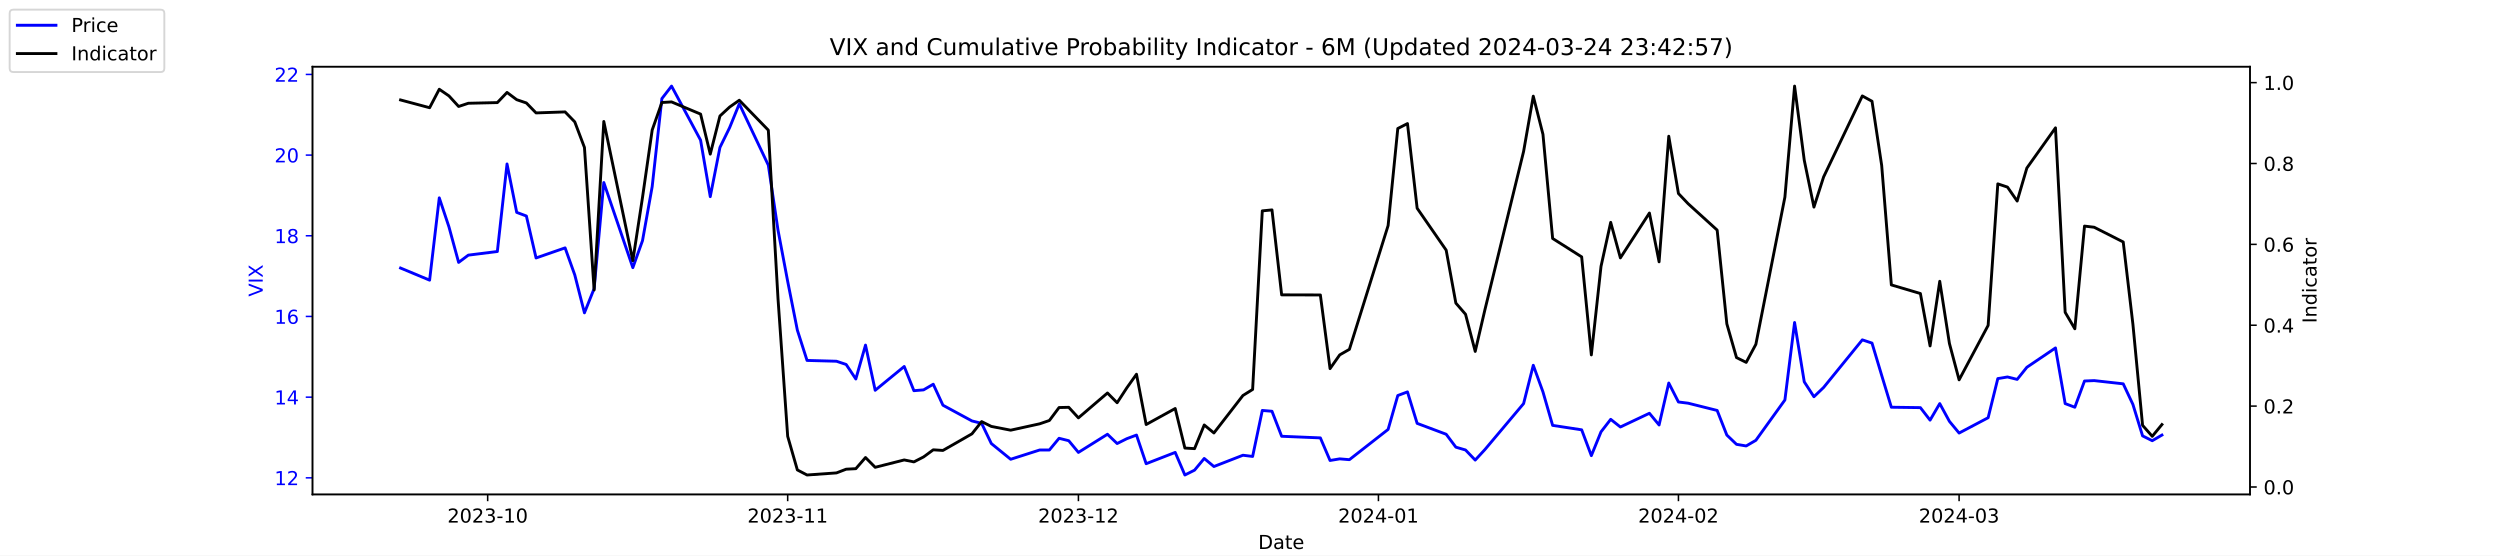
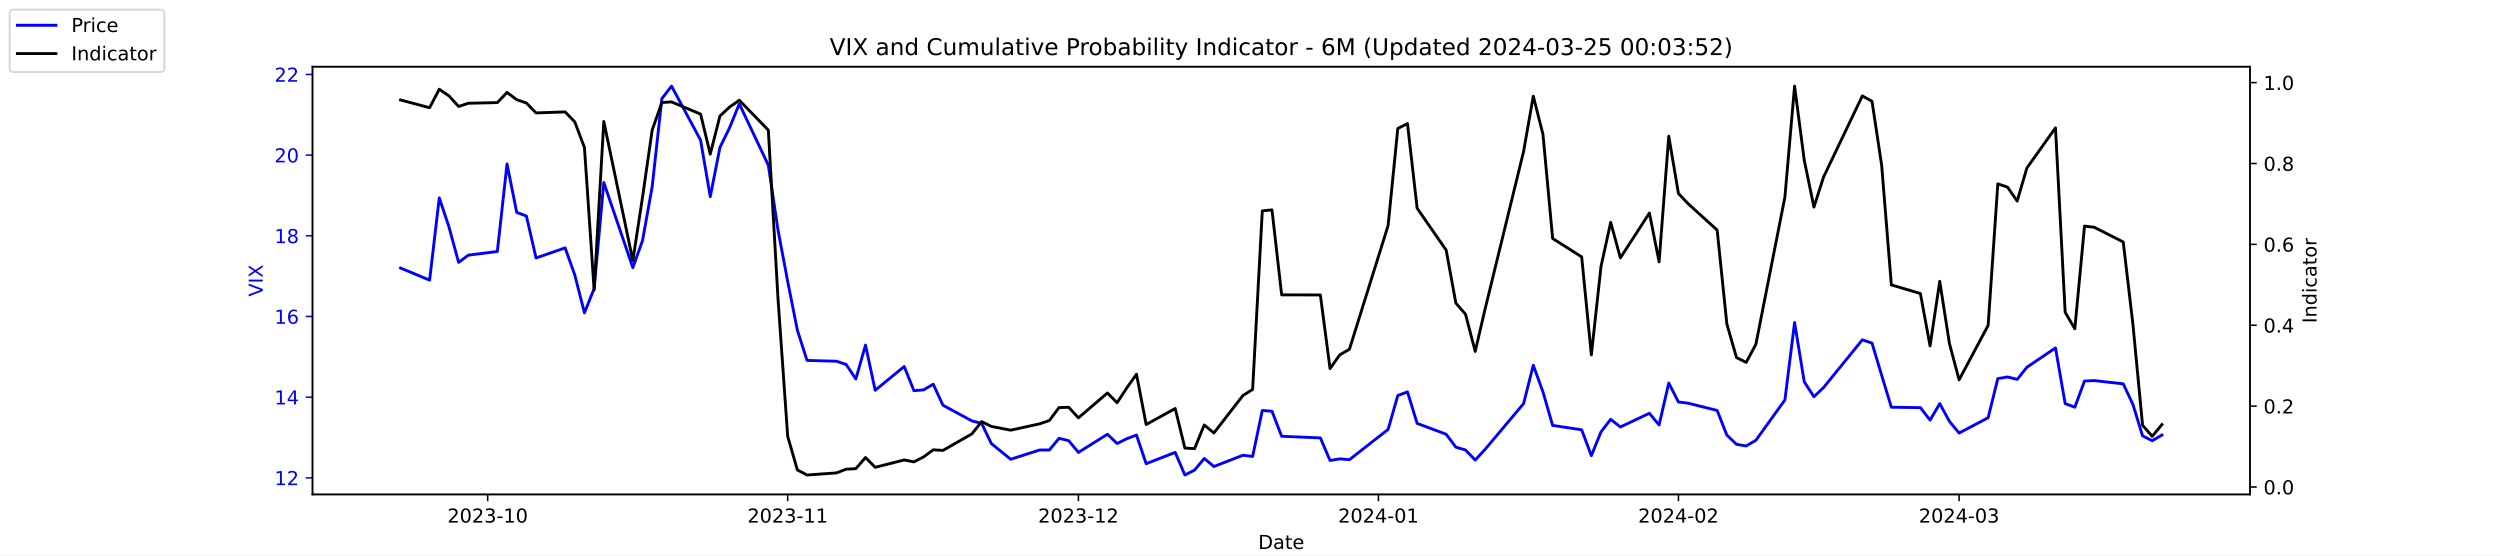
<svg xmlns="http://www.w3.org/2000/svg" xmlns:xlink="http://www.w3.org/1999/xlink" width="1296pt" height="288pt" viewBox="0 0 1296 288" version="1.1">
  <defs>
    <style type="text/css">*{stroke-linejoin: round; stroke-linecap: butt}</style>
  </defs>
  <g id="figure_1">
    <g id="patch_1">
      <path d="M 0 288  L 1296 288  L 1296 0  L 0 0  z " style="fill: #ffffff" />
    </g>
    <g id="axes_1">
      <g id="patch_2">
        <path d="M 162 256.32  L 1166.4 256.32  L 1166.4 34.56  L 162 34.56  z " style="fill: #ffffff" />
      </g>
      <g id="matplotlib.axis_1">
        <g id="xtick_1">
          <g id="line2d_1">
            <defs>
-               <path id="ma489d5a837" d="M 0 0  L 0 3.5  " style="stroke: #000000; stroke-width: 0.8" />
+               <path id="m8371f5a8a5" d="M 0 0  L 0 3.5  " style="stroke: #000000; stroke-width: 0.8" />
            </defs>
            <g>
-               <use xlink:href="#ma489d5a837" x="252.807" y="256.32" style="stroke: #000000; stroke-width: 0.8" />
+               <use xlink:href="#m8371f5a8a5" x="252.807" y="256.32" style="stroke: #000000; stroke-width: 0.8" />
            </g>
          </g>
          <g id="text_1">
            <g transform="translate(231.916 270.9184) scale(0.1 -0.1)">
              <defs>
                <path id="DejaVuSans-32" d="M 1228 531  L 3431 531  L 3431 0  L 469 0  L 469 531  Q 828 903 1448 1529  Q 2069 2156 2228 2338  Q 2531 2678 2651 2914  Q 2772 3150 2772 3378  Q 2772 3750 2511 3984  Q 2250 4219 1831 4219  Q 1534 4219 1204 4116  Q 875 4013 500 3803  L 500 4441  Q 881 4594 1212 4672  Q 1544 4750 1819 4750  Q 2544 4750 2975 4387  Q 3406 4025 3406 3419  Q 3406 3131 3298 2873  Q 3191 2616 2906 2266  Q 2828 2175 2409 1742  Q 1991 1309 1228 531  z " transform="scale(0.015625)" />
                <path id="DejaVuSans-30" d="M 2034 4250  Q 1547 4250 1301 3770  Q 1056 3291 1056 2328  Q 1056 1369 1301 889  Q 1547 409 2034 409  Q 2525 409 2770 889  Q 3016 1369 3016 2328  Q 3016 3291 2770 3770  Q 2525 4250 2034 4250  z M 2034 4750  Q 2819 4750 3233 4129  Q 3647 3509 3647 2328  Q 3647 1150 3233 529  Q 2819 -91 2034 -91  Q 1250 -91 836 529  Q 422 1150 422 2328  Q 422 3509 836 4129  Q 1250 4750 2034 4750  z " transform="scale(0.015625)" />
                <path id="DejaVuSans-33" d="M 2597 2516  Q 3050 2419 3304 2112  Q 3559 1806 3559 1356  Q 3559 666 3084 287  Q 2609 -91 1734 -91  Q 1441 -91 1130 -33  Q 819 25 488 141  L 488 750  Q 750 597 1062 519  Q 1375 441 1716 441  Q 2309 441 2620 675  Q 2931 909 2931 1356  Q 2931 1769 2642 2001  Q 2353 2234 1838 2234  L 1294 2234  L 1294 2753  L 1863 2753  Q 2328 2753 2575 2939  Q 2822 3125 2822 3475  Q 2822 3834 2567 4026  Q 2313 4219 1838 4219  Q 1578 4219 1281 4162  Q 984 4106 628 3988  L 628 4550  Q 988 4650 1302 4700  Q 1616 4750 1894 4750  Q 2613 4750 3031 4423  Q 3450 4097 3450 3541  Q 3450 3153 3228 2886  Q 3006 2619 2597 2516  z " transform="scale(0.015625)" />
                <path id="DejaVuSans-2d" d="M 313 2009  L 1997 2009  L 1997 1497  L 313 1497  L 313 2009  z " transform="scale(0.015625)" />
                <path id="DejaVuSans-31" d="M 794 531  L 1825 531  L 1825 4091  L 703 3866  L 703 4441  L 1819 4666  L 2450 4666  L 2450 531  L 3481 531  L 3481 0  L 794 0  L 794 531  z " transform="scale(0.015625)" />
              </defs>
              <use xlink:href="#DejaVuSans-32" />
              <use xlink:href="#DejaVuSans-30" x="63.623" />
              <use xlink:href="#DejaVuSans-32" x="127.246" />
              <use xlink:href="#DejaVuSans-33" x="190.869" />
              <use xlink:href="#DejaVuSans-2d" x="254.492" />
              <use xlink:href="#DejaVuSans-31" x="290.576" />
              <use xlink:href="#DejaVuSans-30" x="354.199" />
            </g>
          </g>
        </g>
        <g id="xtick_2">
          <g id="line2d_2">
            <g>
-               <use xlink:href="#ma489d5a837" x="408.334" y="256.32" style="stroke: #000000; stroke-width: 0.8" />
+               <use xlink:href="#m8371f5a8a5" x="408.334" y="256.32" style="stroke: #000000; stroke-width: 0.8" />
            </g>
          </g>
          <g id="text_2">
            <g transform="translate(387.4425 270.9184) scale(0.1 -0.1)">
              <use xlink:href="#DejaVuSans-32" />
              <use xlink:href="#DejaVuSans-30" x="63.623" />
              <use xlink:href="#DejaVuSans-32" x="127.246" />
              <use xlink:href="#DejaVuSans-33" x="190.869" />
              <use xlink:href="#DejaVuSans-2d" x="254.492" />
              <use xlink:href="#DejaVuSans-31" x="290.576" />
              <use xlink:href="#DejaVuSans-31" x="354.199" />
            </g>
          </g>
        </g>
        <g id="xtick_3">
          <g id="line2d_3">
            <g>
-               <use xlink:href="#ma489d5a837" x="559.052" y="256.32" style="stroke: #000000; stroke-width: 0.8" />
+               <use xlink:href="#m8371f5a8a5" x="559.052" y="256.32" style="stroke: #000000; stroke-width: 0.8" />
            </g>
          </g>
          <g id="text_3">
            <g transform="translate(538.161 270.9184) scale(0.1 -0.1)">
              <use xlink:href="#DejaVuSans-32" />
              <use xlink:href="#DejaVuSans-30" x="63.623" />
              <use xlink:href="#DejaVuSans-32" x="127.246" />
              <use xlink:href="#DejaVuSans-33" x="190.869" />
              <use xlink:href="#DejaVuSans-2d" x="254.492" />
              <use xlink:href="#DejaVuSans-31" x="290.576" />
              <use xlink:href="#DejaVuSans-32" x="354.199" />
            </g>
          </g>
        </g>
        <g id="xtick_4">
          <g id="line2d_4">
            <g>
-               <use xlink:href="#ma489d5a837" x="714.579" y="256.32" style="stroke: #000000; stroke-width: 0.8" />
+               <use xlink:href="#m8371f5a8a5" x="714.579" y="256.32" style="stroke: #000000; stroke-width: 0.8" />
            </g>
          </g>
          <g id="text_4">
            <g transform="translate(693.6875 270.9184) scale(0.1 -0.1)">
              <defs>
                <path id="DejaVuSans-34" d="M 2419 4116  L 825 1625  L 2419 1625  L 2419 4116  z M 2253 4666  L 3047 4666  L 3047 1625  L 3713 1625  L 3713 1100  L 3047 1100  L 3047 0  L 2419 0  L 2419 1100  L 313 1100  L 313 1709  L 2253 4666  z " transform="scale(0.015625)" />
              </defs>
              <use xlink:href="#DejaVuSans-32" />
              <use xlink:href="#DejaVuSans-30" x="63.623" />
              <use xlink:href="#DejaVuSans-32" x="127.246" />
              <use xlink:href="#DejaVuSans-34" x="190.869" />
              <use xlink:href="#DejaVuSans-2d" x="254.492" />
              <use xlink:href="#DejaVuSans-30" x="290.576" />
              <use xlink:href="#DejaVuSans-31" x="354.199" />
            </g>
          </g>
        </g>
        <g id="xtick_5">
          <g id="line2d_5">
            <g>
-               <use xlink:href="#ma489d5a837" x="870.105" y="256.32" style="stroke: #000000; stroke-width: 0.8" />
+               <use xlink:href="#m8371f5a8a5" x="870.105" y="256.32" style="stroke: #000000; stroke-width: 0.8" />
            </g>
          </g>
          <g id="text_5">
            <g transform="translate(849.2139 270.9184) scale(0.1 -0.1)">
              <use xlink:href="#DejaVuSans-32" />
              <use xlink:href="#DejaVuSans-30" x="63.623" />
              <use xlink:href="#DejaVuSans-32" x="127.246" />
              <use xlink:href="#DejaVuSans-34" x="190.869" />
              <use xlink:href="#DejaVuSans-2d" x="254.492" />
              <use xlink:href="#DejaVuSans-30" x="290.576" />
              <use xlink:href="#DejaVuSans-32" x="354.199" />
            </g>
          </g>
        </g>
        <g id="xtick_6">
          <g id="line2d_6">
            <g>
-               <use xlink:href="#ma489d5a837" x="1015.598" y="256.32" style="stroke: #000000; stroke-width: 0.8" />
+               <use xlink:href="#m8371f5a8a5" x="1015.598" y="256.32" style="stroke: #000000; stroke-width: 0.8" />
            </g>
          </g>
          <g id="text_6">
            <g transform="translate(994.7064 270.9184) scale(0.1 -0.1)">
              <use xlink:href="#DejaVuSans-32" />
              <use xlink:href="#DejaVuSans-30" x="63.623" />
              <use xlink:href="#DejaVuSans-32" x="127.246" />
              <use xlink:href="#DejaVuSans-34" x="190.869" />
              <use xlink:href="#DejaVuSans-2d" x="254.492" />
              <use xlink:href="#DejaVuSans-30" x="290.576" />
              <use xlink:href="#DejaVuSans-33" x="354.199" />
            </g>
          </g>
        </g>
        <g id="text_7">
          <g transform="translate(652.2492 284.5966) scale(0.1 -0.1)">
            <defs>
              <path id="DejaVuSans-44" d="M 1259 4147  L 1259 519  L 2022 519  Q 2988 519 3436 956  Q 3884 1394 3884 2338  Q 3884 3275 3436 3711  Q 2988 4147 2022 4147  L 1259 4147  z M 628 4666  L 1925 4666  Q 3281 4666 3915 4102  Q 4550 3538 4550 2338  Q 4550 1131 3912 565  Q 3275 0 1925 0  L 628 0  L 628 4666  z " transform="scale(0.015625)" />
              <path id="DejaVuSans-61" d="M 2194 1759  Q 1497 1759 1228 1600  Q 959 1441 959 1056  Q 959 750 1161 570  Q 1363 391 1709 391  Q 2188 391 2477 730  Q 2766 1069 2766 1631  L 2766 1759  L 2194 1759  z M 3341 1997  L 3341 0  L 2766 0  L 2766 531  Q 2569 213 2275 61  Q 1981 -91 1556 -91  Q 1019 -91 701 211  Q 384 513 384 1019  Q 384 1609 779 1909  Q 1175 2209 1959 2209  L 2766 2209  L 2766 2266  Q 2766 2663 2505 2880  Q 2244 3097 1772 3097  Q 1472 3097 1187 3025  Q 903 2953 641 2809  L 641 3341  Q 956 3463 1253 3523  Q 1550 3584 1831 3584  Q 2591 3584 2966 3190  Q 3341 2797 3341 1997  z " transform="scale(0.015625)" />
              <path id="DejaVuSans-74" d="M 1172 4494  L 1172 3500  L 2356 3500  L 2356 3053  L 1172 3053  L 1172 1153  Q 1172 725 1289 603  Q 1406 481 1766 481  L 2356 481  L 2356 0  L 1766 0  Q 1100 0 847 248  Q 594 497 594 1153  L 594 3053  L 172 3053  L 172 3500  L 594 3500  L 594 4494  L 1172 4494  z " transform="scale(0.015625)" />
              <path id="DejaVuSans-65" d="M 3597 1894  L 3597 1613  L 953 1613  Q 991 1019 1311 708  Q 1631 397 2203 397  Q 2534 397 2845 478  Q 3156 559 3463 722  L 3463 178  Q 3153 47 2828 -22  Q 2503 -91 2169 -91  Q 1331 -91 842 396  Q 353 884 353 1716  Q 353 2575 817 3079  Q 1281 3584 2069 3584  Q 2775 3584 3186 3129  Q 3597 2675 3597 1894  z M 3022 2063  Q 3016 2534 2758 2815  Q 2500 3097 2075 3097  Q 1594 3097 1305 2825  Q 1016 2553 972 2059  L 3022 2063  z " transform="scale(0.015625)" />
            </defs>
            <use xlink:href="#DejaVuSans-44" />
            <use xlink:href="#DejaVuSans-61" x="77.002" />
            <use xlink:href="#DejaVuSans-74" x="138.281" />
            <use xlink:href="#DejaVuSans-65" x="177.49" />
          </g>
        </g>
      </g>
      <g id="matplotlib.axis_2">
        <g id="ytick_1">
          <g id="line2d_7">
            <defs>
-               <path id="m2131fa9d70" d="M 0 0  L -3.5 0  " style="stroke: #0000ff; stroke-width: 0.8" />
+               <path id="m3c5d95ead1" d="M 0 0  L -3.5 0  " style="stroke: #0000ff; stroke-width: 0.8" />
            </defs>
            <g>
-               <use xlink:href="#m2131fa9d70" x="162" y="247.704" style="fill: #0000ff; stroke: #0000ff; stroke-width: 0.8" />
+               <use xlink:href="#m3c5d95ead1" x="162" y="247.704" style="fill: #0000ff; stroke: #0000ff; stroke-width: 0.8" />
            </g>
          </g>
          <g id="text_8">
            <g style="fill: #0000ff" transform="translate(142.275 251.5031) scale(0.1 -0.1)">
              <use xlink:href="#DejaVuSans-31" />
              <use xlink:href="#DejaVuSans-32" x="63.623" />
            </g>
          </g>
        </g>
        <g id="ytick_2">
          <g id="line2d_8">
            <g>
-               <use xlink:href="#m2131fa9d70" x="162" y="205.878" style="fill: #0000ff; stroke: #0000ff; stroke-width: 0.8" />
+               <use xlink:href="#m3c5d95ead1" x="162" y="205.878" style="fill: #0000ff; stroke: #0000ff; stroke-width: 0.8" />
            </g>
          </g>
          <g id="text_9">
            <g style="fill: #0000ff" transform="translate(142.275 209.6774) scale(0.1 -0.1)">
              <use xlink:href="#DejaVuSans-31" />
              <use xlink:href="#DejaVuSans-34" x="63.623" />
            </g>
          </g>
        </g>
        <g id="ytick_3">
          <g id="line2d_9">
            <g>
-               <use xlink:href="#m2131fa9d70" x="162" y="164.052" style="fill: #0000ff; stroke: #0000ff; stroke-width: 0.8" />
+               <use xlink:href="#m3c5d95ead1" x="162" y="164.052" style="fill: #0000ff; stroke: #0000ff; stroke-width: 0.8" />
            </g>
          </g>
          <g id="text_10">
            <g style="fill: #0000ff" transform="translate(142.275 167.8517) scale(0.1 -0.1)">
              <defs>
                <path id="DejaVuSans-36" d="M 2113 2584  Q 1688 2584 1439 2293  Q 1191 2003 1191 1497  Q 1191 994 1439 701  Q 1688 409 2113 409  Q 2538 409 2786 701  Q 3034 994 3034 1497  Q 3034 2003 2786 2293  Q 2538 2584 2113 2584  z M 3366 4563  L 3366 3988  Q 3128 4100 2886 4159  Q 2644 4219 2406 4219  Q 1781 4219 1451 3797  Q 1122 3375 1075 2522  Q 1259 2794 1537 2939  Q 1816 3084 2150 3084  Q 2853 3084 3261 2657  Q 3669 2231 3669 1497  Q 3669 778 3244 343  Q 2819 -91 2113 -91  Q 1303 -91 875 529  Q 447 1150 447 2328  Q 447 3434 972 4092  Q 1497 4750 2381 4750  Q 2619 4750 2861 4703  Q 3103 4656 3366 4563  z " transform="scale(0.015625)" />
              </defs>
              <use xlink:href="#DejaVuSans-31" />
              <use xlink:href="#DejaVuSans-36" x="63.623" />
            </g>
          </g>
        </g>
        <g id="ytick_4">
          <g id="line2d_10">
            <g>
-               <use xlink:href="#m2131fa9d70" x="162" y="122.227" style="fill: #0000ff; stroke: #0000ff; stroke-width: 0.8" />
+               <use xlink:href="#m3c5d95ead1" x="162" y="122.227" style="fill: #0000ff; stroke: #0000ff; stroke-width: 0.8" />
            </g>
          </g>
          <g id="text_11">
            <g style="fill: #0000ff" transform="translate(142.275 126.0259) scale(0.1 -0.1)">
              <defs>
                <path id="DejaVuSans-38" d="M 2034 2216  Q 1584 2216 1326 1975  Q 1069 1734 1069 1313  Q 1069 891 1326 650  Q 1584 409 2034 409  Q 2484 409 2743 651  Q 3003 894 3003 1313  Q 3003 1734 2745 1975  Q 2488 2216 2034 2216  z M 1403 2484  Q 997 2584 770 2862  Q 544 3141 544 3541  Q 544 4100 942 4425  Q 1341 4750 2034 4750  Q 2731 4750 3128 4425  Q 3525 4100 3525 3541  Q 3525 3141 3298 2862  Q 3072 2584 2669 2484  Q 3125 2378 3379 2068  Q 3634 1759 3634 1313  Q 3634 634 3220 271  Q 2806 -91 2034 -91  Q 1263 -91 848 271  Q 434 634 434 1313  Q 434 1759 690 2068  Q 947 2378 1403 2484  z M 1172 3481  Q 1172 3119 1398 2916  Q 1625 2713 2034 2713  Q 2441 2713 2670 2916  Q 2900 3119 2900 3481  Q 2900 3844 2670 4047  Q 2441 4250 2034 4250  Q 1625 4250 1398 4047  Q 1172 3844 1172 3481  z " transform="scale(0.015625)" />
              </defs>
              <use xlink:href="#DejaVuSans-31" />
              <use xlink:href="#DejaVuSans-38" x="63.623" />
            </g>
          </g>
        </g>
        <g id="ytick_5">
          <g id="line2d_11">
            <g>
-               <use xlink:href="#m2131fa9d70" x="162" y="80.401" style="fill: #0000ff; stroke: #0000ff; stroke-width: 0.8" />
+               <use xlink:href="#m3c5d95ead1" x="162" y="80.401" style="fill: #0000ff; stroke: #0000ff; stroke-width: 0.8" />
            </g>
          </g>
          <g id="text_12">
            <g style="fill: #0000ff" transform="translate(142.275 84.2002) scale(0.1 -0.1)">
              <use xlink:href="#DejaVuSans-32" />
              <use xlink:href="#DejaVuSans-30" x="63.623" />
            </g>
          </g>
        </g>
        <g id="ytick_6">
          <g id="line2d_12">
            <g>
-               <use xlink:href="#m2131fa9d70" x="162" y="38.575" style="fill: #0000ff; stroke: #0000ff; stroke-width: 0.8" />
+               <use xlink:href="#m3c5d95ead1" x="162" y="38.575" style="fill: #0000ff; stroke: #0000ff; stroke-width: 0.8" />
            </g>
          </g>
          <g id="text_13">
            <g style="fill: #0000ff" transform="translate(142.275 42.37447) scale(0.1 -0.1)">
              <use xlink:href="#DejaVuSans-32" />
              <use xlink:href="#DejaVuSans-32" x="63.623" />
            </g>
          </g>
        </g>
        <g id="text_14">
          <g style="fill: #0000ff" transform="translate(136.1953 153.7603) rotate(-90) scale(0.1 -0.1)">
            <defs>
              <path id="DejaVuSans-56" d="M 1831 0  L 50 4666  L 709 4666  L 2188 738  L 3669 4666  L 4325 4666  L 2547 0  L 1831 0  z " transform="scale(0.015625)" />
              <path id="DejaVuSans-49" d="M 628 4666  L 1259 4666  L 1259 0  L 628 0  L 628 4666  z " transform="scale(0.015625)" />
              <path id="DejaVuSans-58" d="M 403 4666  L 1081 4666  L 2241 2931  L 3406 4666  L 4084 4666  L 2584 2425  L 4184 0  L 3506 0  L 2194 1984  L 872 0  L 191 0  L 1856 2491  L 403 4666  z " transform="scale(0.015625)" />
            </defs>
            <use xlink:href="#DejaVuSans-56" />
            <use xlink:href="#DejaVuSans-49" x="68.408" />
            <use xlink:href="#DejaVuSans-58" x="97.9" />
          </g>
        </g>
      </g>
      <g id="line2d_13">
-         <path d="M 207.655 138.957  L 222.705 145.231  L 227.722 102.569  L 232.739 117.626  L 237.756 136.029  L 242.773 132.265  L 257.824 130.383  L 262.841 85.002  L 267.858 110.097  L 272.875 111.979  L 277.892 133.729  L 292.943 128.501  L 297.96 142.512  L 302.977 162.17  L 307.994 149.623  L 313.011 94.622  L 328.062 138.748  L 333.079 124.736  L 338.096 96.713  L 343.113 51.123  L 348.13 44.64  L 363.181 72.663  L 368.198 101.941  L 373.215 76.428  L 378.232 66.18  L 383.249 53.842  L 398.3 85.629  L 403.317 119.299  L 408.334 145.858  L 413.351 171.163  L 418.368 186.847  L 433.628 187.266  L 438.645 188.939  L 443.662 196.467  L 448.679 178.901  L 453.696 202.323  L 468.747 189.984  L 473.764 202.532  L 478.781 202.114  L 483.798 199.186  L 488.815 210.061  L 503.866 218.217  L 508.883 219.472  L 513.9 229.928  L 523.934 238.084  L 538.984 233.274  L 544.001 233.274  L 549.018 227.209  L 554.035 228.464  L 559.052 234.529  L 574.103 225.118  L 579.12 229.928  L 584.137 227.418  L 589.154 225.536  L 594.171 240.384  L 609.222 234.529  L 614.239 246.24  L 619.256 243.73  L 624.273 237.666  L 629.29 241.848  L 644.341 235.993  L 649.358 236.62  L 654.375 212.779  L 659.392 213.198  L 664.409 226.164  L 684.477 227  L 689.494 238.711  L 694.511 237.875  L 699.528 238.293  L 719.596 222.608  L 724.613 205.042  L 729.63 203.159  L 734.647 219.472  L 749.698 225.118  L 754.715 231.81  L 759.732 233.274  L 764.749 238.502  L 769.766 233.065  L 789.834 209.224  L 794.851 189.357  L 799.868 203.159  L 804.885 220.517  L 819.936 222.818  L 824.952 236.202  L 829.969 223.863  L 834.986 217.38  L 840.003 221.354  L 855.054 214.243  L 860.071 220.308  L 865.088 198.559  L 870.105 208.388  L 875.122 209.015  L 890.173 212.779  L 895.19 225.536  L 900.207 230.346  L 905.224 231.183  L 910.241 228.255  L 925.292 207.342  L 930.309 167.189  L 935.326 197.931  L 940.343 205.669  L 945.36 200.859  L 965.428 176.182  L 970.445 177.855  L 975.462 194.585  L 980.479 211.106  L 995.53 211.316  L 1000.547 217.798  L 1005.564 209.224  L 1010.581 218.426  L 1015.598 224.491  L 1030.649 216.544  L 1035.666 196.258  L 1040.683 195.422  L 1045.7 196.677  L 1050.717 190.403  L 1065.559 180.364  L 1070.576 209.224  L 1075.593 211.106  L 1080.61 197.513  L 1085.627 197.304  L 1100.678 198.977  L 1105.695 209.642  L 1110.711 225.955  L 1115.728 228.464  L 1120.745 225.536  " clip-path="url(#pd2bba15821)" style="fill: none; stroke: #0000ff; stroke-width: 1.5; stroke-linecap: square" />
+         <path d="M 207.655 138.957  L 222.705 145.231  L 227.722 102.569  L 232.739 117.626  L 237.756 136.029  L 242.773 132.265  L 257.824 130.383  L 262.841 85.002  L 267.858 110.097  L 272.875 111.979  L 277.892 133.729  L 292.943 128.501  L 297.96 142.512  L 302.977 162.17  L 307.994 149.623  L 313.011 94.622  L 328.062 138.748  L 333.079 124.736  L 338.096 96.713  L 343.113 51.123  L 348.13 44.64  L 363.181 72.663  L 368.198 101.941  L 373.215 76.428  L 378.232 66.18  L 383.249 53.842  L 398.3 85.629  L 403.317 119.299  L 408.334 145.858  L 413.351 171.163  L 418.368 186.847  L 433.628 187.266  L 438.645 188.939  L 443.662 196.467  L 448.679 178.901  L 453.696 202.323  L 468.747 189.984  L 473.764 202.532  L 478.781 202.114  L 483.798 199.186  L 488.815 210.061  L 503.866 218.217  L 508.883 219.472  L 513.9 229.928  L 523.934 238.084  L 538.984 233.274  L 544.001 233.274  L 549.018 227.209  L 554.035 228.464  L 559.052 234.529  L 574.103 225.118  L 579.12 229.928  L 584.137 227.418  L 589.154 225.536  L 594.171 240.384  L 609.222 234.529  L 614.239 246.24  L 619.256 243.73  L 624.273 237.666  L 629.29 241.848  L 644.341 235.993  L 649.358 236.62  L 654.375 212.779  L 659.392 213.198  L 664.409 226.164  L 684.477 227  L 689.494 238.711  L 694.511 237.875  L 699.528 238.293  L 719.596 222.608  L 724.613 205.042  L 729.63 203.159  L 734.647 219.472  L 749.698 225.118  L 754.715 231.81  L 759.732 233.274  L 764.749 238.502  L 769.766 233.065  L 789.834 209.224  L 794.851 189.357  L 799.868 203.159  L 804.885 220.517  L 819.936 222.818  L 824.952 236.202  L 829.969 223.863  L 834.986 217.38  L 840.003 221.354  L 855.054 214.243  L 860.071 220.308  L 865.088 198.559  L 870.105 208.388  L 875.122 209.015  L 890.173 212.779  L 895.19 225.536  L 900.207 230.346  L 905.224 231.183  L 910.241 228.255  L 925.292 207.342  L 930.309 167.189  L 935.326 197.931  L 940.343 205.669  L 945.36 200.859  L 965.428 176.182  L 970.445 177.855  L 975.462 194.585  L 980.479 211.106  L 995.53 211.316  L 1000.547 217.798  L 1005.564 209.224  L 1010.581 218.426  L 1015.598 224.491  L 1030.649 216.544  L 1035.666 196.258  L 1040.683 195.422  L 1045.7 196.677  L 1050.717 190.403  L 1065.559 180.364  L 1070.576 209.224  L 1075.593 211.106  L 1080.61 197.513  L 1085.627 197.304  L 1100.678 198.977  L 1105.695 209.642  L 1110.711 225.955  L 1115.728 228.464  L 1120.745 225.536  " clip-path="url(#p4cd36e5f36)" style="fill: none; stroke: #0000ff; stroke-width: 1.5; stroke-linecap: square" />
      </g>
      <g id="patch_3">
        <path d="M 162 256.32  L 162 34.56  " style="fill: none; stroke: #000000; stroke-width: 0.8; stroke-linejoin: miter; stroke-linecap: square" />
      </g>
      <g id="patch_4">
        <path d="M 1166.4 256.32  L 1166.4 34.56  " style="fill: none; stroke: #000000; stroke-width: 0.8; stroke-linejoin: miter; stroke-linecap: square" />
      </g>
      <g id="patch_5">
        <path d="M 162 256.32  L 1166.4 256.32  " style="fill: none; stroke: #000000; stroke-width: 0.8; stroke-linejoin: miter; stroke-linecap: square" />
      </g>
      <g id="patch_6">
        <path d="M 162 34.56  L 1166.4 34.56  " style="fill: none; stroke: #000000; stroke-width: 0.8; stroke-linejoin: miter; stroke-linecap: square" />
      </g>
    </g>
    <g id="axes_2">
      <g id="matplotlib.axis_3">
        <g id="ytick_7">
          <g id="line2d_14">
            <defs>
-               <path id="m370fd6bd07" d="M 0 0  L 3.5 0  " style="stroke: #000000; stroke-width: 0.8" />
+               <path id="m3f6738fbfe" d="M 0 0  L 3.5 0  " style="stroke: #000000; stroke-width: 0.8" />
            </defs>
            <g>
-               <use xlink:href="#m370fd6bd07" x="1166.4" y="252.461" style="stroke: #000000; stroke-width: 0.8" />
+               <use xlink:href="#m3f6738fbfe" x="1166.4" y="252.461" style="stroke: #000000; stroke-width: 0.8" />
            </g>
          </g>
          <g id="text_15">
            <g transform="translate(1173.4 256.2606) scale(0.1 -0.1)">
              <defs>
                <path id="DejaVuSans-2e" d="M 684 794  L 1344 794  L 1344 0  L 684 0  L 684 794  z " transform="scale(0.015625)" />
              </defs>
              <use xlink:href="#DejaVuSans-30" />
              <use xlink:href="#DejaVuSans-2e" x="63.623" />
              <use xlink:href="#DejaVuSans-30" x="95.41" />
            </g>
          </g>
        </g>
        <g id="ytick_8">
          <g id="line2d_15">
            <g>
-               <use xlink:href="#m370fd6bd07" x="1166.4" y="210.535" style="stroke: #000000; stroke-width: 0.8" />
+               <use xlink:href="#m3f6738fbfe" x="1166.4" y="210.535" style="stroke: #000000; stroke-width: 0.8" />
            </g>
          </g>
          <g id="text_16">
            <g transform="translate(1173.4 214.3337) scale(0.1 -0.1)">
              <use xlink:href="#DejaVuSans-30" />
              <use xlink:href="#DejaVuSans-2e" x="63.623" />
              <use xlink:href="#DejaVuSans-32" x="95.41" />
            </g>
          </g>
        </g>
        <g id="ytick_9">
          <g id="line2d_16">
            <g>
-               <use xlink:href="#m370fd6bd07" x="1166.4" y="168.608" style="stroke: #000000; stroke-width: 0.8" />
+               <use xlink:href="#m3f6738fbfe" x="1166.4" y="168.608" style="stroke: #000000; stroke-width: 0.8" />
            </g>
          </g>
          <g id="text_17">
            <g transform="translate(1173.4 172.4068) scale(0.1 -0.1)">
              <use xlink:href="#DejaVuSans-30" />
              <use xlink:href="#DejaVuSans-2e" x="63.623" />
              <use xlink:href="#DejaVuSans-34" x="95.41" />
            </g>
          </g>
        </g>
        <g id="ytick_10">
          <g id="line2d_17">
            <g>
-               <use xlink:href="#m370fd6bd07" x="1166.4" y="126.681" style="stroke: #000000; stroke-width: 0.8" />
+               <use xlink:href="#m3f6738fbfe" x="1166.4" y="126.681" style="stroke: #000000; stroke-width: 0.8" />
            </g>
          </g>
          <g id="text_18">
            <g transform="translate(1173.4 130.4799) scale(0.1 -0.1)">
              <use xlink:href="#DejaVuSans-30" />
              <use xlink:href="#DejaVuSans-2e" x="63.623" />
              <use xlink:href="#DejaVuSans-36" x="95.41" />
            </g>
          </g>
        </g>
        <g id="ytick_11">
          <g id="line2d_18">
            <g>
-               <use xlink:href="#m370fd6bd07" x="1166.4" y="84.754" style="stroke: #000000; stroke-width: 0.8" />
+               <use xlink:href="#m3f6738fbfe" x="1166.4" y="84.754" style="stroke: #000000; stroke-width: 0.8" />
            </g>
          </g>
          <g id="text_19">
            <g transform="translate(1173.4 88.55298) scale(0.1 -0.1)">
              <use xlink:href="#DejaVuSans-30" />
              <use xlink:href="#DejaVuSans-2e" x="63.623" />
              <use xlink:href="#DejaVuSans-38" x="95.41" />
            </g>
          </g>
        </g>
        <g id="ytick_12">
          <g id="line2d_19">
            <g>
-               <use xlink:href="#m370fd6bd07" x="1166.4" y="42.827" style="stroke: #000000; stroke-width: 0.8" />
+               <use xlink:href="#m3f6738fbfe" x="1166.4" y="42.827" style="stroke: #000000; stroke-width: 0.8" />
            </g>
          </g>
          <g id="text_20">
            <g transform="translate(1173.4 46.62607) scale(0.1 -0.1)">
              <use xlink:href="#DejaVuSans-31" />
              <use xlink:href="#DejaVuSans-2e" x="63.623" />
              <use xlink:href="#DejaVuSans-30" x="95.41" />
            </g>
          </g>
        </g>
        <g id="text_21">
          <g transform="translate(1200.902 167.5353) rotate(-90) scale(0.1 -0.1)">
            <defs>
              <path id="DejaVuSans-6e" d="M 3513 2113  L 3513 0  L 2938 0  L 2938 2094  Q 2938 2591 2744 2837  Q 2550 3084 2163 3084  Q 1697 3084 1428 2787  Q 1159 2491 1159 1978  L 1159 0  L 581 0  L 581 3500  L 1159 3500  L 1159 2956  Q 1366 3272 1645 3428  Q 1925 3584 2291 3584  Q 2894 3584 3203 3211  Q 3513 2838 3513 2113  z " transform="scale(0.015625)" />
              <path id="DejaVuSans-64" d="M 2906 2969  L 2906 4863  L 3481 4863  L 3481 0  L 2906 0  L 2906 525  Q 2725 213 2448 61  Q 2172 -91 1784 -91  Q 1150 -91 751 415  Q 353 922 353 1747  Q 353 2572 751 3078  Q 1150 3584 1784 3584  Q 2172 3584 2448 3432  Q 2725 3281 2906 2969  z M 947 1747  Q 947 1113 1208 752  Q 1469 391 1925 391  Q 2381 391 2643 752  Q 2906 1113 2906 1747  Q 2906 2381 2643 2742  Q 2381 3103 1925 3103  Q 1469 3103 1208 2742  Q 947 2381 947 1747  z " transform="scale(0.015625)" />
              <path id="DejaVuSans-69" d="M 603 3500  L 1178 3500  L 1178 0  L 603 0  L 603 3500  z M 603 4863  L 1178 4863  L 1178 4134  L 603 4134  L 603 4863  z " transform="scale(0.015625)" />
              <path id="DejaVuSans-63" d="M 3122 3366  L 3122 2828  Q 2878 2963 2633 3030  Q 2388 3097 2138 3097  Q 1578 3097 1268 2742  Q 959 2388 959 1747  Q 959 1106 1268 751  Q 1578 397 2138 397  Q 2388 397 2633 464  Q 2878 531 3122 666  L 3122 134  Q 2881 22 2623 -34  Q 2366 -91 2075 -91  Q 1284 -91 818 406  Q 353 903 353 1747  Q 353 2603 823 3093  Q 1294 3584 2113 3584  Q 2378 3584 2631 3529  Q 2884 3475 3122 3366  z " transform="scale(0.015625)" />
              <path id="DejaVuSans-6f" d="M 1959 3097  Q 1497 3097 1228 2736  Q 959 2375 959 1747  Q 959 1119 1226 758  Q 1494 397 1959 397  Q 2419 397 2687 759  Q 2956 1122 2956 1747  Q 2956 2369 2687 2733  Q 2419 3097 1959 3097  z M 1959 3584  Q 2709 3584 3137 3096  Q 3566 2609 3566 1747  Q 3566 888 3137 398  Q 2709 -91 1959 -91  Q 1206 -91 779 398  Q 353 888 353 1747  Q 353 2609 779 3096  Q 1206 3584 1959 3584  z " transform="scale(0.015625)" />
              <path id="DejaVuSans-72" d="M 2631 2963  Q 2534 3019 2420 3045  Q 2306 3072 2169 3072  Q 1681 3072 1420 2755  Q 1159 2438 1159 1844  L 1159 0  L 581 0  L 581 3500  L 1159 3500  L 1159 2956  Q 1341 3275 1631 3429  Q 1922 3584 2338 3584  Q 2397 3584 2469 3576  Q 2541 3569 2628 3553  L 2631 2963  z " transform="scale(0.015625)" />
            </defs>
            <use xlink:href="#DejaVuSans-49" />
            <use xlink:href="#DejaVuSans-6e" x="29.492" />
            <use xlink:href="#DejaVuSans-64" x="92.871" />
            <use xlink:href="#DejaVuSans-69" x="156.348" />
            <use xlink:href="#DejaVuSans-63" x="184.131" />
            <use xlink:href="#DejaVuSans-61" x="239.111" />
            <use xlink:href="#DejaVuSans-74" x="300.391" />
            <use xlink:href="#DejaVuSans-6f" x="339.6" />
            <use xlink:href="#DejaVuSans-72" x="400.781" />
          </g>
        </g>
      </g>
      <g id="line2d_20">
-         <path d="M 207.655 51.818  L 222.705 55.84  L 227.722 46.27  L 232.739 49.714  L 237.756 55.196  L 242.773 53.533  L 257.824 53.183  L 262.841 47.919  L 267.858 51.676  L 272.875 53.378  L 277.892 58.536  L 292.943 58.014  L 297.96 63.187  L 302.977 76.444  L 307.994 150.306  L 313.011 62.975  L 328.062 135.12  L 333.079 102.306  L 338.096 67.397  L 343.113 53.146  L 348.13 52.833  L 363.181 59.145  L 368.198 79.898  L 373.215 60.134  L 378.232 55.494  L 383.249 51.97  L 398.3 67.473  L 403.317 154.832  L 408.334 226.181  L 413.351 243.614  L 418.368 246.24  L 433.628 245.155  L 438.645 243.23  L 443.662 242.964  L 448.679 237.183  L 453.696 242.25  L 468.747 238.435  L 473.764 239.446  L 478.781 236.871  L 483.798 233.181  L 488.815 233.507  L 503.866 224.892  L 508.883 218.558  L 513.9 221.057  L 523.934 223.009  L 538.984 219.7  L 544.001 217.982  L 549.018 211.268  L 554.035 211.153  L 559.052 216.619  L 574.103 203.731  L 579.12 208.779  L 584.137 201.073  L 589.154 194.005  L 594.171 220.075  L 609.222 211.773  L 614.239 232.27  L 619.256 232.576  L 624.273 220.306  L 629.29 224.445  L 644.341 205.016  L 649.358 201.89  L 654.375 109.314  L 659.392 108.817  L 664.409 152.854  L 684.477 152.91  L 689.494 191.088  L 694.511 183.971  L 699.528 181.099  L 719.596 116.924  L 724.613 66.625  L 729.63 64.069  L 734.647 107.95  L 749.698 129.692  L 754.715 157.129  L 759.732 162.918  L 764.749 182.173  L 769.766 160.638  L 789.834 78.509  L 794.851 49.855  L 799.868 69.641  L 804.885 123.62  L 819.936 133.166  L 824.952 183.971  L 829.969 138.075  L 834.986 115.269  L 840.003 133.687  L 855.054 110.438  L 860.071 135.725  L 865.088 70.632  L 870.105 100.32  L 875.122 105.601  L 890.173 119.275  L 895.19 167.88  L 900.207 185.376  L 905.224 187.855  L 910.241 178.494  L 925.292 102.174  L 930.309 44.64  L 935.326 83.051  L 940.343 107.357  L 945.36 91.715  L 965.428 49.731  L 970.445 52.489  L 975.462 85.756  L 980.479 147.7  L 995.53 152.158  L 1000.547 179.324  L 1005.564 145.833  L 1010.581 178.052  L 1015.598 196.907  L 1030.649 168.687  L 1035.666 95.313  L 1040.683 96.993  L 1045.7 104.224  L 1050.717 87.118  L 1065.559 66.278  L 1070.576 161.903  L 1075.593 170.437  L 1080.61 117.21  L 1085.627 117.809  L 1100.678 125.441  L 1105.695 168.039  L 1110.711 220.487  L 1115.728 226.184  L 1120.745 220.09  " clip-path="url(#pd2bba15821)" style="fill: none; stroke: #000000; stroke-width: 1.5; stroke-linecap: square" />
+         <path d="M 207.655 51.818  L 222.705 55.84  L 227.722 46.27  L 232.739 49.714  L 237.756 55.196  L 242.773 53.533  L 257.824 53.183  L 262.841 47.919  L 267.858 51.676  L 272.875 53.378  L 277.892 58.536  L 292.943 58.014  L 297.96 63.187  L 302.977 76.444  L 307.994 150.306  L 313.011 62.975  L 328.062 135.12  L 333.079 102.306  L 338.096 67.397  L 343.113 53.146  L 348.13 52.833  L 363.181 59.145  L 368.198 79.898  L 373.215 60.134  L 378.232 55.494  L 383.249 51.97  L 398.3 67.473  L 403.317 154.832  L 408.334 226.181  L 413.351 243.614  L 418.368 246.24  L 433.628 245.155  L 438.645 243.23  L 443.662 242.964  L 448.679 237.183  L 453.696 242.25  L 468.747 238.435  L 473.764 239.446  L 478.781 236.871  L 483.798 233.181  L 488.815 233.507  L 503.866 224.892  L 508.883 218.558  L 513.9 221.057  L 523.934 223.009  L 538.984 219.7  L 544.001 217.982  L 549.018 211.268  L 554.035 211.153  L 559.052 216.619  L 574.103 203.731  L 579.12 208.779  L 584.137 201.073  L 589.154 194.005  L 594.171 220.075  L 609.222 211.773  L 614.239 232.27  L 619.256 232.576  L 624.273 220.306  L 629.29 224.445  L 644.341 205.016  L 649.358 201.89  L 654.375 109.314  L 659.392 108.817  L 664.409 152.854  L 684.477 152.91  L 689.494 191.088  L 694.511 183.971  L 699.528 181.099  L 719.596 116.924  L 724.613 66.625  L 729.63 64.069  L 734.647 107.95  L 749.698 129.692  L 754.715 157.129  L 759.732 162.918  L 764.749 182.173  L 769.766 160.638  L 789.834 78.509  L 794.851 49.855  L 799.868 69.641  L 804.885 123.62  L 819.936 133.166  L 824.952 183.971  L 829.969 138.075  L 834.986 115.269  L 840.003 133.687  L 855.054 110.438  L 860.071 135.725  L 865.088 70.632  L 870.105 100.32  L 875.122 105.601  L 890.173 119.275  L 895.19 167.88  L 900.207 185.376  L 905.224 187.855  L 910.241 178.494  L 925.292 102.174  L 930.309 44.64  L 935.326 83.051  L 940.343 107.357  L 945.36 91.715  L 965.428 49.731  L 970.445 52.489  L 975.462 85.756  L 980.479 147.7  L 995.53 152.158  L 1000.547 179.324  L 1005.564 145.833  L 1010.581 178.052  L 1015.598 196.907  L 1030.649 168.687  L 1035.666 95.313  L 1040.683 96.993  L 1045.7 104.224  L 1050.717 87.118  L 1065.559 66.278  L 1070.576 161.903  L 1075.593 170.437  L 1080.61 117.21  L 1085.627 117.809  L 1100.678 125.441  L 1105.695 168.039  L 1110.711 220.487  L 1115.728 226.184  L 1120.745 220.09  " clip-path="url(#p4cd36e5f36)" style="fill: none; stroke: #000000; stroke-width: 1.5; stroke-linecap: square" />
      </g>
      <g id="patch_7">
        <path d="M 162 256.32  L 162 34.56  " style="fill: none; stroke: #000000; stroke-width: 0.8; stroke-linejoin: miter; stroke-linecap: square" />
      </g>
      <g id="patch_8">
        <path d="M 1166.4 256.32  L 1166.4 34.56  " style="fill: none; stroke: #000000; stroke-width: 0.8; stroke-linejoin: miter; stroke-linecap: square" />
      </g>
      <g id="patch_9">
        <path d="M 162 256.32  L 1166.4 256.32  " style="fill: none; stroke: #000000; stroke-width: 0.8; stroke-linejoin: miter; stroke-linecap: square" />
      </g>
      <g id="patch_10">
        <path d="M 162 34.56  L 1166.4 34.56  " style="fill: none; stroke: #000000; stroke-width: 0.8; stroke-linejoin: miter; stroke-linecap: square" />
      </g>
      <g id="text_22">
        <g transform="translate(430.0941 28.56) scale(0.12 -0.12)">
          <defs>
            <path id="DejaVuSans-20" transform="scale(0.015625)" />
            <path id="DejaVuSans-43" d="M 4122 4306  L 4122 3641  Q 3803 3938 3442 4084  Q 3081 4231 2675 4231  Q 1875 4231 1450 3742  Q 1025 3253 1025 2328  Q 1025 1406 1450 917  Q 1875 428 2675 428  Q 3081 428 3442 575  Q 3803 722 4122 1019  L 4122 359  Q 3791 134 3420 21  Q 3050 -91 2638 -91  Q 1578 -91 968 557  Q 359 1206 359 2328  Q 359 3453 968 4101  Q 1578 4750 2638 4750  Q 3056 4750 3426 4639  Q 3797 4528 4122 4306  z " transform="scale(0.015625)" />
            <path id="DejaVuSans-75" d="M 544 1381  L 544 3500  L 1119 3500  L 1119 1403  Q 1119 906 1312 657  Q 1506 409 1894 409  Q 2359 409 2629 706  Q 2900 1003 2900 1516  L 2900 3500  L 3475 3500  L 3475 0  L 2900 0  L 2900 538  Q 2691 219 2414 64  Q 2138 -91 1772 -91  Q 1169 -91 856 284  Q 544 659 544 1381  z M 1991 3584  L 1991 3584  z " transform="scale(0.015625)" />
            <path id="DejaVuSans-6d" d="M 3328 2828  Q 3544 3216 3844 3400  Q 4144 3584 4550 3584  Q 5097 3584 5394 3201  Q 5691 2819 5691 2113  L 5691 0  L 5113 0  L 5113 2094  Q 5113 2597 4934 2840  Q 4756 3084 4391 3084  Q 3944 3084 3684 2787  Q 3425 2491 3425 1978  L 3425 0  L 2847 0  L 2847 2094  Q 2847 2600 2669 2842  Q 2491 3084 2119 3084  Q 1678 3084 1418 2786  Q 1159 2488 1159 1978  L 1159 0  L 581 0  L 581 3500  L 1159 3500  L 1159 2956  Q 1356 3278 1631 3431  Q 1906 3584 2284 3584  Q 2666 3584 2933 3390  Q 3200 3197 3328 2828  z " transform="scale(0.015625)" />
            <path id="DejaVuSans-6c" d="M 603 4863  L 1178 4863  L 1178 0  L 603 0  L 603 4863  z " transform="scale(0.015625)" />
            <path id="DejaVuSans-76" d="M 191 3500  L 800 3500  L 1894 563  L 2988 3500  L 3597 3500  L 2284 0  L 1503 0  L 191 3500  z " transform="scale(0.015625)" />
            <path id="DejaVuSans-50" d="M 1259 4147  L 1259 2394  L 2053 2394  Q 2494 2394 2734 2622  Q 2975 2850 2975 3272  Q 2975 3691 2734 3919  Q 2494 4147 2053 4147  L 1259 4147  z M 628 4666  L 2053 4666  Q 2838 4666 3239 4311  Q 3641 3956 3641 3272  Q 3641 2581 3239 2228  Q 2838 1875 2053 1875  L 1259 1875  L 1259 0  L 628 0  L 628 4666  z " transform="scale(0.015625)" />
            <path id="DejaVuSans-62" d="M 3116 1747  Q 3116 2381 2855 2742  Q 2594 3103 2138 3103  Q 1681 3103 1420 2742  Q 1159 2381 1159 1747  Q 1159 1113 1420 752  Q 1681 391 2138 391  Q 2594 391 2855 752  Q 3116 1113 3116 1747  z M 1159 2969  Q 1341 3281 1617 3432  Q 1894 3584 2278 3584  Q 2916 3584 3314 3078  Q 3713 2572 3713 1747  Q 3713 922 3314 415  Q 2916 -91 2278 -91  Q 1894 -91 1617 61  Q 1341 213 1159 525  L 1159 0  L 581 0  L 581 4863  L 1159 4863  L 1159 2969  z " transform="scale(0.015625)" />
            <path id="DejaVuSans-79" d="M 2059 -325  Q 1816 -950 1584 -1140  Q 1353 -1331 966 -1331  L 506 -1331  L 506 -850  L 844 -850  Q 1081 -850 1212 -737  Q 1344 -625 1503 -206  L 1606 56  L 191 3500  L 800 3500  L 1894 763  L 2988 3500  L 3597 3500  L 2059 -325  z " transform="scale(0.015625)" />
            <path id="DejaVuSans-4d" d="M 628 4666  L 1569 4666  L 2759 1491  L 3956 4666  L 4897 4666  L 4897 0  L 4281 0  L 4281 4097  L 3078 897  L 2444 897  L 1241 4097  L 1241 0  L 628 0  L 628 4666  z " transform="scale(0.015625)" />
            <path id="DejaVuSans-28" d="M 1984 4856  Q 1566 4138 1362 3434  Q 1159 2731 1159 2009  Q 1159 1288 1364 580  Q 1569 -128 1984 -844  L 1484 -844  Q 1016 -109 783 600  Q 550 1309 550 2009  Q 550 2706 781 3412  Q 1013 4119 1484 4856  L 1984 4856  z " transform="scale(0.015625)" />
            <path id="DejaVuSans-55" d="M 556 4666  L 1191 4666  L 1191 1831  Q 1191 1081 1462 751  Q 1734 422 2344 422  Q 2950 422 3222 751  Q 3494 1081 3494 1831  L 3494 4666  L 4128 4666  L 4128 1753  Q 4128 841 3676 375  Q 3225 -91 2344 -91  Q 1459 -91 1007 375  Q 556 841 556 1753  L 556 4666  z " transform="scale(0.015625)" />
            <path id="DejaVuSans-70" d="M 1159 525  L 1159 -1331  L 581 -1331  L 581 3500  L 1159 3500  L 1159 2969  Q 1341 3281 1617 3432  Q 1894 3584 2278 3584  Q 2916 3584 3314 3078  Q 3713 2572 3713 1747  Q 3713 922 3314 415  Q 2916 -91 2278 -91  Q 1894 -91 1617 61  Q 1341 213 1159 525  z M 3116 1747  Q 3116 2381 2855 2742  Q 2594 3103 2138 3103  Q 1681 3103 1420 2742  Q 1159 2381 1159 1747  Q 1159 1113 1420 752  Q 1681 391 2138 391  Q 2594 391 2855 752  Q 3116 1113 3116 1747  z " transform="scale(0.015625)" />
+             <path id="DejaVuSans-35" d="M 691 4666  L 3169 4666  L 3169 4134  L 1269 4134  L 1269 2991  Q 1406 3038 1543 3061  Q 1681 3084 1819 3084  Q 2600 3084 3056 2656  Q 3513 2228 3513 1497  Q 3513 744 3044 326  Q 2575 -91 1722 -91  Q 1428 -91 1123 -41  Q 819 9 494 109  L 494 744  Q 775 591 1075 516  Q 1375 441 1709 441  Q 2250 441 2565 725  Q 2881 1009 2881 1497  Q 2881 1984 2565 2268  Q 2250 2553 1709 2553  Q 1456 2553 1204 2497  Q 953 2441 691 2322  L 691 4666  z " transform="scale(0.015625)" />
            <path id="DejaVuSans-3a" d="M 750 794  L 1409 794  L 1409 0  L 750 0  L 750 794  z M 750 3309  L 1409 3309  L 1409 2516  L 750 2516  L 750 3309  z " transform="scale(0.015625)" />
-             <path id="DejaVuSans-35" d="M 691 4666  L 3169 4666  L 3169 4134  L 1269 4134  L 1269 2991  Q 1406 3038 1543 3061  Q 1681 3084 1819 3084  Q 2600 3084 3056 2656  Q 3513 2228 3513 1497  Q 3513 744 3044 326  Q 2575 -91 1722 -91  Q 1428 -91 1123 -41  Q 819 9 494 109  L 494 744  Q 775 591 1075 516  Q 1375 441 1709 441  Q 2250 441 2565 725  Q 2881 1009 2881 1497  Q 2881 1984 2565 2268  Q 2250 2553 1709 2553  Q 1456 2553 1204 2497  Q 953 2441 691 2322  L 691 4666  z " transform="scale(0.015625)" />
-             <path id="DejaVuSans-37" d="M 525 4666  L 3525 4666  L 3525 4397  L 1831 0  L 1172 0  L 2766 4134  L 525 4134  L 525 4666  z " transform="scale(0.015625)" />
            <path id="DejaVuSans-29" d="M 513 4856  L 1013 4856  Q 1481 4119 1714 3412  Q 1947 2706 1947 2009  Q 1947 1309 1714 600  Q 1481 -109 1013 -844  L 513 -844  Q 928 -128 1133 580  Q 1338 1288 1338 2009  Q 1338 2731 1133 3434  Q 928 4138 513 4856  z " transform="scale(0.015625)" />
          </defs>
          <use xlink:href="#DejaVuSans-56" />
          <use xlink:href="#DejaVuSans-49" x="68.408" />
          <use xlink:href="#DejaVuSans-58" x="97.9" />
          <use xlink:href="#DejaVuSans-20" x="166.406" />
          <use xlink:href="#DejaVuSans-61" x="198.193" />
          <use xlink:href="#DejaVuSans-6e" x="259.473" />
          <use xlink:href="#DejaVuSans-64" x="322.852" />
          <use xlink:href="#DejaVuSans-20" x="386.328" />
          <use xlink:href="#DejaVuSans-43" x="418.115" />
          <use xlink:href="#DejaVuSans-75" x="487.939" />
          <use xlink:href="#DejaVuSans-6d" x="551.318" />
          <use xlink:href="#DejaVuSans-75" x="648.73" />
          <use xlink:href="#DejaVuSans-6c" x="712.109" />
          <use xlink:href="#DejaVuSans-61" x="739.893" />
          <use xlink:href="#DejaVuSans-74" x="801.172" />
          <use xlink:href="#DejaVuSans-69" x="840.381" />
          <use xlink:href="#DejaVuSans-76" x="868.164" />
          <use xlink:href="#DejaVuSans-65" x="927.344" />
          <use xlink:href="#DejaVuSans-20" x="988.867" />
          <use xlink:href="#DejaVuSans-50" x="1020.654" />
          <use xlink:href="#DejaVuSans-72" x="1079.207" />
          <use xlink:href="#DejaVuSans-6f" x="1118.07" />
          <use xlink:href="#DejaVuSans-62" x="1179.252" />
          <use xlink:href="#DejaVuSans-61" x="1242.729" />
          <use xlink:href="#DejaVuSans-62" x="1304.008" />
          <use xlink:href="#DejaVuSans-69" x="1367.484" />
          <use xlink:href="#DejaVuSans-6c" x="1395.268" />
          <use xlink:href="#DejaVuSans-69" x="1423.051" />
          <use xlink:href="#DejaVuSans-74" x="1450.834" />
          <use xlink:href="#DejaVuSans-79" x="1490.043" />
          <use xlink:href="#DejaVuSans-20" x="1549.223" />
          <use xlink:href="#DejaVuSans-49" x="1581.01" />
          <use xlink:href="#DejaVuSans-6e" x="1610.502" />
          <use xlink:href="#DejaVuSans-64" x="1673.881" />
          <use xlink:href="#DejaVuSans-69" x="1737.357" />
          <use xlink:href="#DejaVuSans-63" x="1765.141" />
          <use xlink:href="#DejaVuSans-61" x="1820.121" />
          <use xlink:href="#DejaVuSans-74" x="1881.4" />
          <use xlink:href="#DejaVuSans-6f" x="1920.609" />
          <use xlink:href="#DejaVuSans-72" x="1981.791" />
          <use xlink:href="#DejaVuSans-20" x="2022.904" />
          <use xlink:href="#DejaVuSans-2d" x="2054.691" />
          <use xlink:href="#DejaVuSans-20" x="2090.775" />
          <use xlink:href="#DejaVuSans-36" x="2122.562" />
          <use xlink:href="#DejaVuSans-4d" x="2186.186" />
          <use xlink:href="#DejaVuSans-20" x="2272.465" />
          <use xlink:href="#DejaVuSans-28" x="2304.252" />
          <use xlink:href="#DejaVuSans-55" x="2343.266" />
          <use xlink:href="#DejaVuSans-70" x="2416.459" />
          <use xlink:href="#DejaVuSans-64" x="2479.936" />
          <use xlink:href="#DejaVuSans-61" x="2543.412" />
          <use xlink:href="#DejaVuSans-74" x="2604.691" />
          <use xlink:href="#DejaVuSans-65" x="2643.9" />
          <use xlink:href="#DejaVuSans-64" x="2705.424" />
          <use xlink:href="#DejaVuSans-20" x="2768.9" />
          <use xlink:href="#DejaVuSans-32" x="2800.688" />
          <use xlink:href="#DejaVuSans-30" x="2864.311" />
          <use xlink:href="#DejaVuSans-32" x="2927.934" />
          <use xlink:href="#DejaVuSans-34" x="2991.557" />
          <use xlink:href="#DejaVuSans-2d" x="3055.18" />
          <use xlink:href="#DejaVuSans-30" x="3091.264" />
          <use xlink:href="#DejaVuSans-33" x="3154.887" />
          <use xlink:href="#DejaVuSans-2d" x="3218.51" />
          <use xlink:href="#DejaVuSans-32" x="3254.594" />
-           <use xlink:href="#DejaVuSans-34" x="3318.217" />
+           <use xlink:href="#DejaVuSans-35" x="3318.217" />
          <use xlink:href="#DejaVuSans-20" x="3381.84" />
-           <use xlink:href="#DejaVuSans-32" x="3413.627" />
-           <use xlink:href="#DejaVuSans-33" x="3477.25" />
+           <use xlink:href="#DejaVuSans-30" x="3413.627" />
+           <use xlink:href="#DejaVuSans-30" x="3477.25" />
          <use xlink:href="#DejaVuSans-3a" x="3540.873" />
-           <use xlink:href="#DejaVuSans-34" x="3574.564" />
-           <use xlink:href="#DejaVuSans-32" x="3638.188" />
+           <use xlink:href="#DejaVuSans-30" x="3574.564" />
+           <use xlink:href="#DejaVuSans-33" x="3638.188" />
          <use xlink:href="#DejaVuSans-3a" x="3701.811" />
          <use xlink:href="#DejaVuSans-35" x="3735.502" />
-           <use xlink:href="#DejaVuSans-37" x="3799.125" />
+           <use xlink:href="#DejaVuSans-32" x="3799.125" />
          <use xlink:href="#DejaVuSans-29" x="3862.748" />
        </g>
      </g>
    </g>
    <g id="legend_1">
      <g id="patch_11">
        <path d="M 7 37.356  L 83.191 37.356  Q 85.191 37.356 85.191 35.356  L 85.191 7  Q 85.191 5 83.191 5  L 7 5  Q 5 5 5 7  L 5 35.356  Q 5 37.356 7 37.356  z " style="fill: #ffffff; opacity: 0.8; stroke: #cccccc; stroke-linejoin: miter" />
      </g>
      <g id="line2d_21">
        <path d="M 9 13.098  L 19 13.098  L 29 13.098  " style="fill: none; stroke: #0000ff; stroke-width: 1.5; stroke-linecap: square" />
      </g>
      <g id="text_23">
        <g transform="translate(37 16.59844) scale(0.1 -0.1)">
          <use xlink:href="#DejaVuSans-50" />
          <use xlink:href="#DejaVuSans-72" x="58.553" />
          <use xlink:href="#DejaVuSans-69" x="99.666" />
          <use xlink:href="#DejaVuSans-63" x="127.449" />
          <use xlink:href="#DejaVuSans-65" x="182.43" />
        </g>
      </g>
      <g id="line2d_22">
        <path d="M 9 27.777  L 19 27.777  L 29 27.777  " style="fill: none; stroke: #000000; stroke-width: 1.5; stroke-linecap: square" />
      </g>
      <g id="text_24">
        <g transform="translate(37 31.27656) scale(0.1 -0.1)">
          <use xlink:href="#DejaVuSans-49" />
          <use xlink:href="#DejaVuSans-6e" x="29.492" />
          <use xlink:href="#DejaVuSans-64" x="92.871" />
          <use xlink:href="#DejaVuSans-69" x="156.348" />
          <use xlink:href="#DejaVuSans-63" x="184.131" />
          <use xlink:href="#DejaVuSans-61" x="239.111" />
          <use xlink:href="#DejaVuSans-74" x="300.391" />
          <use xlink:href="#DejaVuSans-6f" x="339.6" />
          <use xlink:href="#DejaVuSans-72" x="400.781" />
        </g>
      </g>
    </g>
  </g>
  <defs>
-     <clipPath id="pd2bba15821">
+     <clipPath id="p4cd36e5f36">
      <rect x="162" y="34.56" width="1004.4" height="221.76" />
    </clipPath>
  </defs>
</svg>
